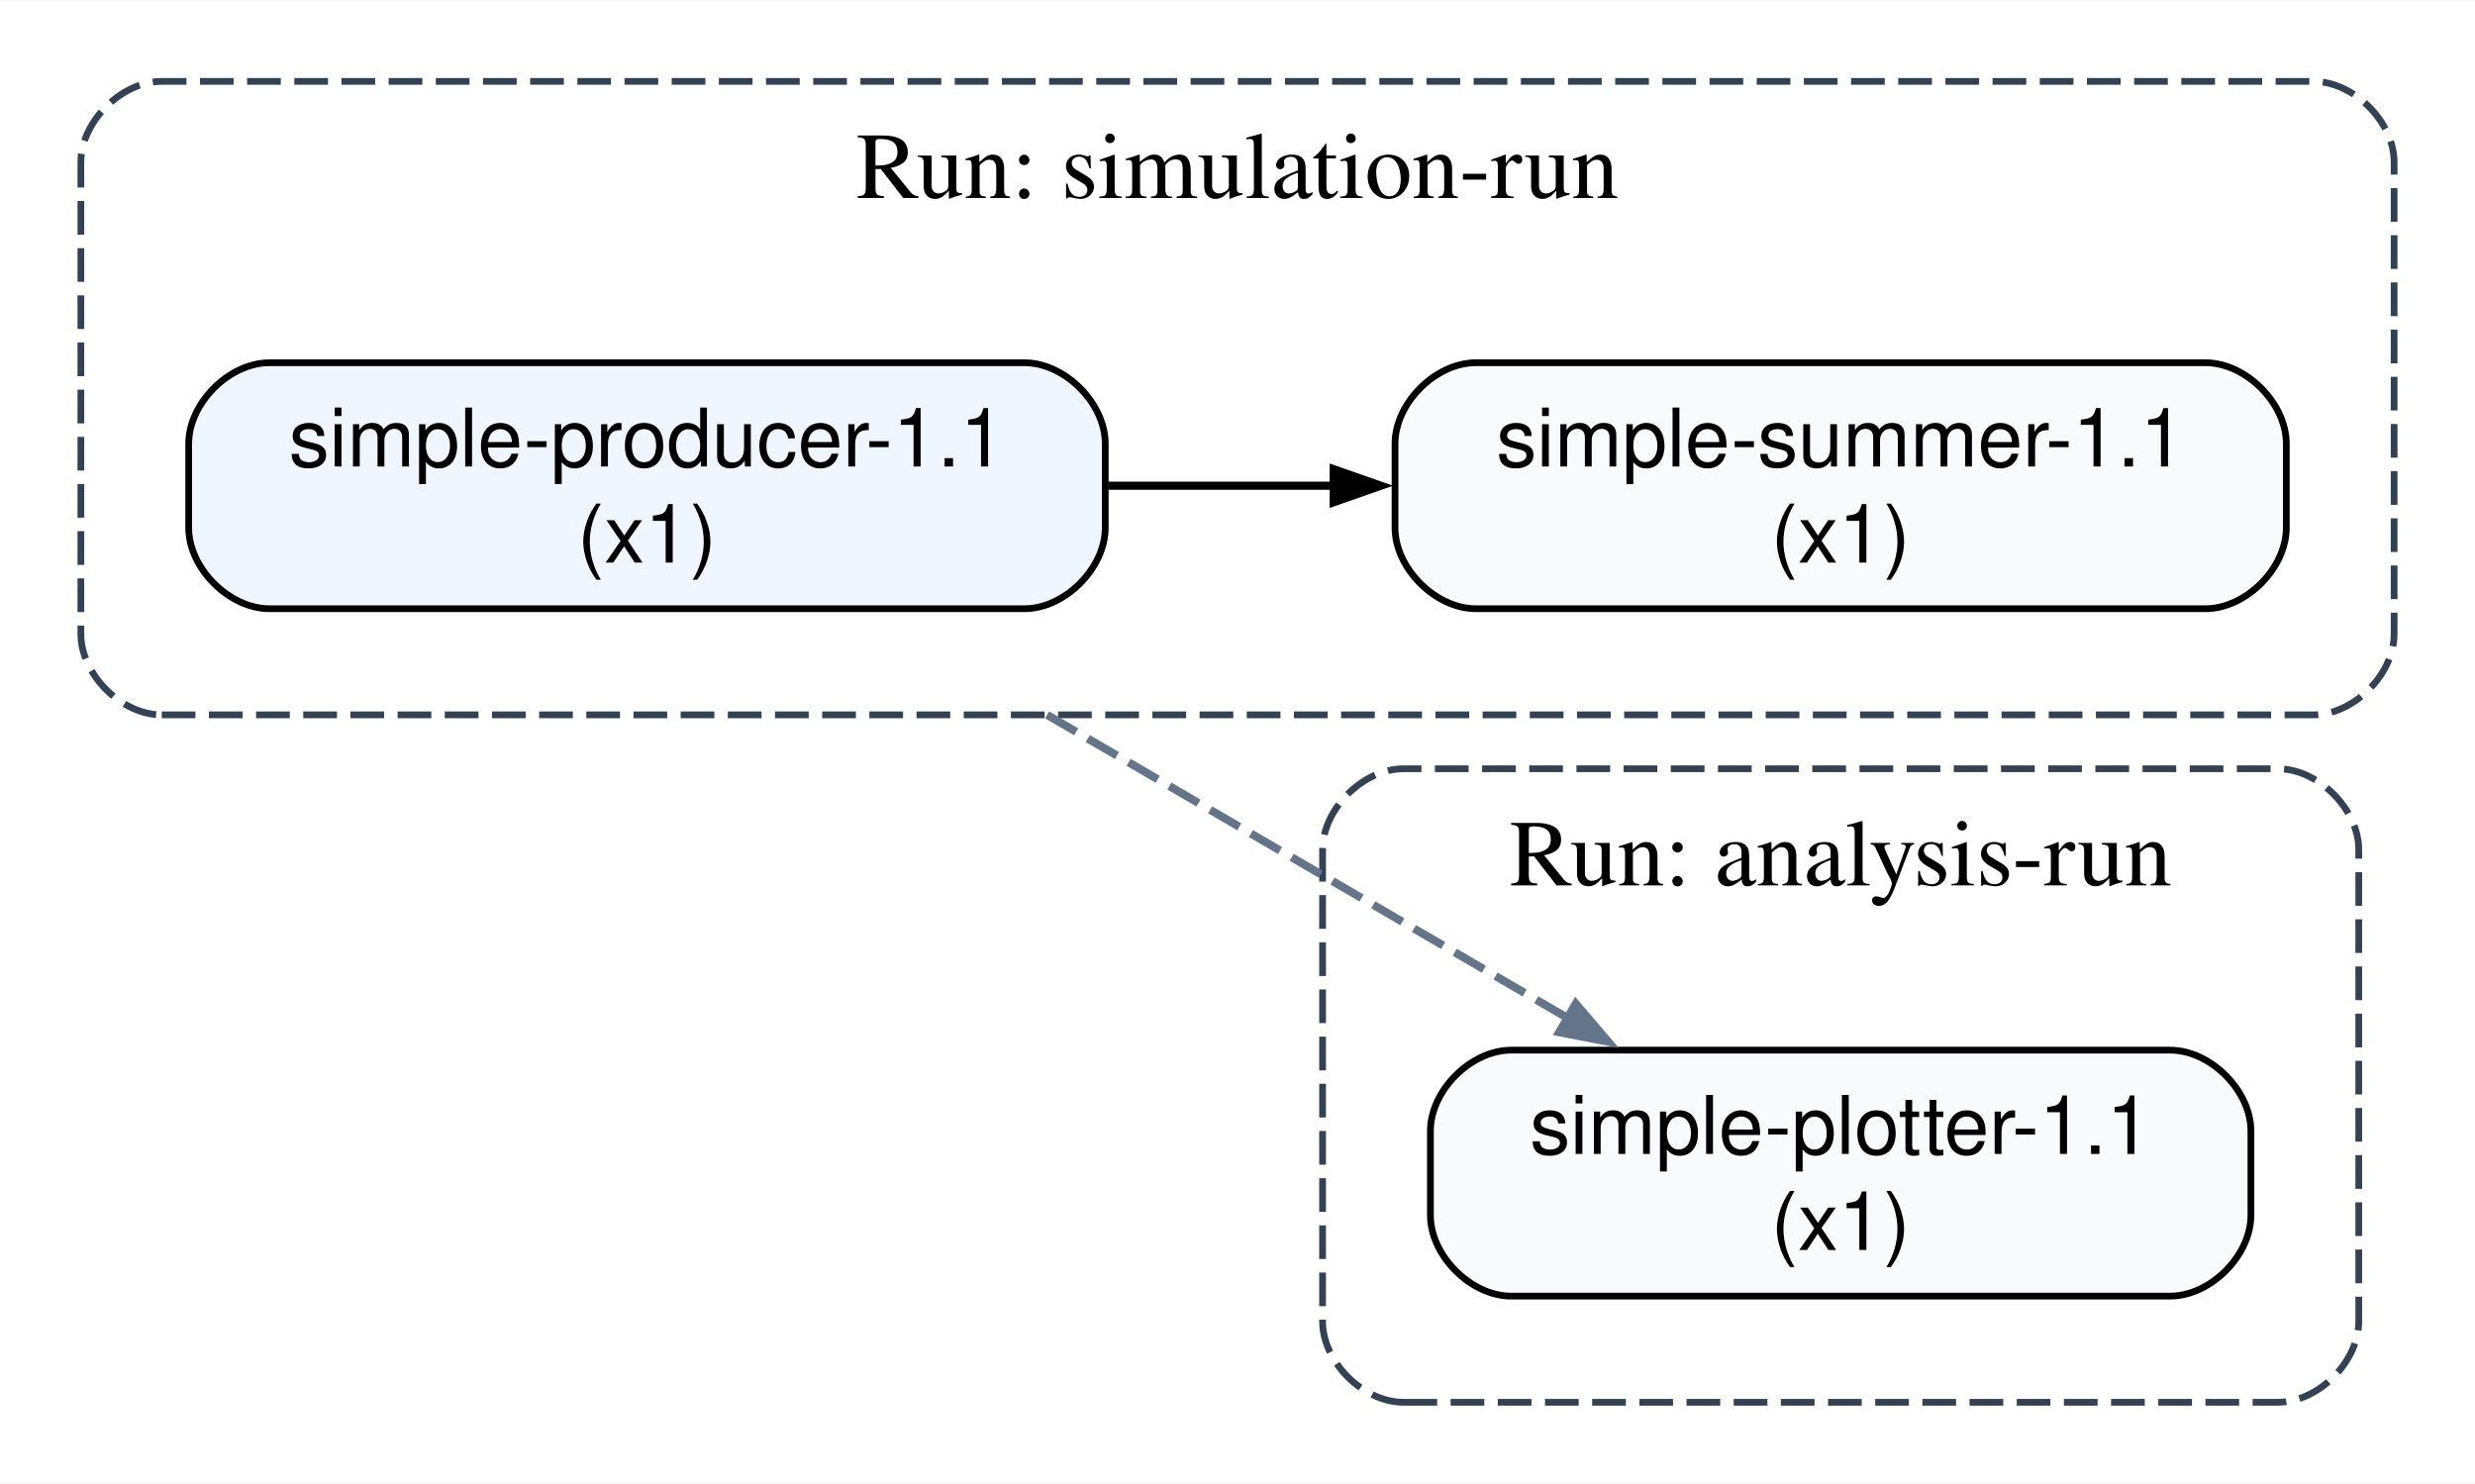
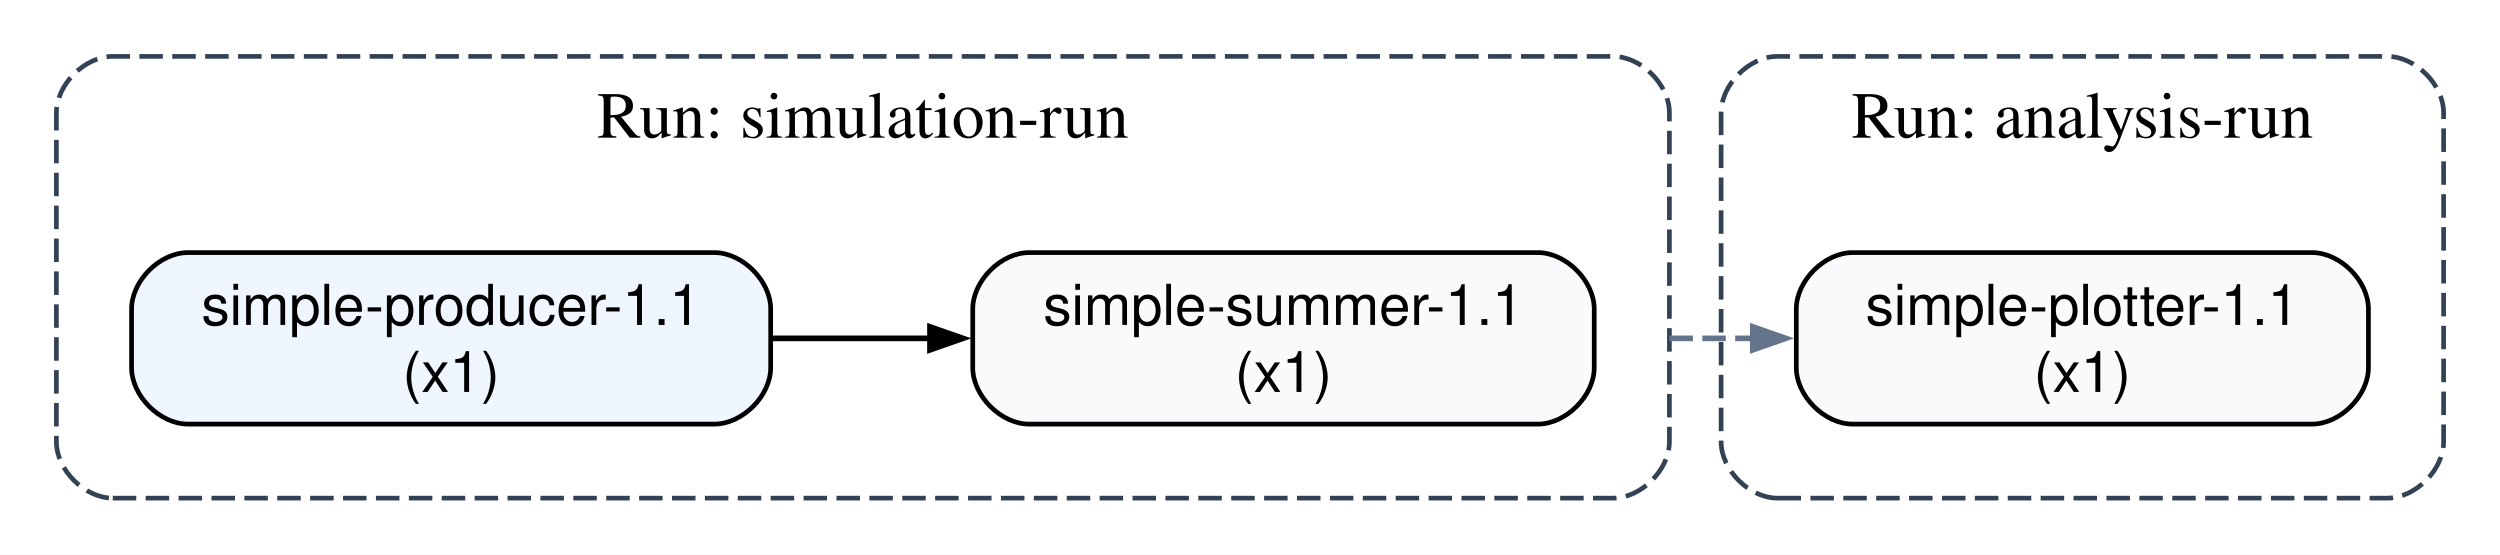
- <svg xmlns="http://www.w3.org/2000/svg" width="367pt" height="220pt" viewBox="0.00 0.00 367.25 220.00">
-   <g id="graph0" class="graph" transform="scale(1 1) rotate(0) translate(4 216)">
-     <polygon fill="#ffffff" stroke="none" points="-4,4 -4,-216 363.25,-216 363.25,4 -4,4" />
+ <svg xmlns="http://www.w3.org/2000/svg" width="532pt" height="118pt" viewBox="0.00 0.00 532.00 118.00">
+   <g id="graph0" class="graph" transform="scale(1 1) rotate(0) translate(4 114)">
+     <polygon fill="#ffffff" stroke="none" points="-4,4 -4,-114 528,-114 528,4 -4,4" />
    <g id="clust1" class="cluster">
-       <path fill="#ffffff" stroke="#334155" stroke-dasharray="5,2" d="M204.25,-8C204.25,-8 334,-8 334,-8 340,-8 346,-14 346,-20 346,-20 346,-90 346,-90 346,-96 340,-102 334,-102 334,-102 204.25,-102 204.25,-102 198.25,-102 192.25,-96 192.25,-90 192.25,-90 192.25,-20 192.25,-20 192.25,-14 198.25,-8 204.25,-8" />
-       <text text-anchor="middle" x="269.12" y="-84.7" font-family="Times,serif" font-size="14.00">Run: analysis-run</text>
+       <path fill="#ffffff" stroke="#334155" stroke-dasharray="5,2" d="M374.25,-8C374.25,-8 504,-8 504,-8 510,-8 516,-14 516,-20 516,-20 516,-90 516,-90 516,-96 510,-102 504,-102 504,-102 374.25,-102 374.25,-102 368.25,-102 362.25,-96 362.25,-90 362.25,-90 362.25,-20 362.25,-20 362.25,-14 368.25,-8 374.25,-8" />
+       <text text-anchor="middle" x="439.12" y="-84.7" font-family="Times,serif" font-size="14.00">Run: analysis-run</text>
    </g>
    <g id="clust2" class="cluster">
-       <path fill="#ffffff" stroke="#334155" stroke-dasharray="5,2" d="M20,-110C20,-110 339.25,-110 339.25,-110 345.25,-110 351.25,-116 351.25,-122 351.25,-122 351.25,-192 351.25,-192 351.25,-198 345.25,-204 339.25,-204 339.25,-204 20,-204 20,-204 14,-204 8,-198 8,-192 8,-192 8,-122 8,-122 8,-116 14,-110 20,-110" />
-       <text text-anchor="middle" x="179.62" y="-186.7" font-family="Times,serif" font-size="14.00">Run: simulation-run</text>
+       <path fill="#ffffff" stroke="#334155" stroke-dasharray="5,2" d="M20,-8C20,-8 339.25,-8 339.25,-8 345.25,-8 351.25,-14 351.25,-20 351.25,-20 351.25,-90 351.25,-90 351.25,-96 345.25,-102 339.25,-102 339.25,-102 20,-102 20,-102 14,-102 8,-96 8,-90 8,-90 8,-20 8,-20 8,-14 14,-8 20,-8" />
+       <text text-anchor="middle" x="179.62" y="-84.7" font-family="Times,serif" font-size="14.00">Run: simulation-run</text>
    </g>
    <g id="node1" class="node">
-       <path fill="#f8fafc" stroke="black" d="M318,-60.25C318,-60.25 220.25,-60.25 220.25,-60.25 214.25,-60.25 208.25,-54.25 208.25,-48.25 208.25,-48.25 208.25,-35.75 208.25,-35.75 208.25,-29.75 214.25,-23.75 220.25,-23.75 220.25,-23.75 318,-23.75 318,-23.75 324,-23.75 330,-29.75 330,-35.75 330,-35.75 330,-48.25 330,-48.25 330,-54.25 324,-60.25 318,-60.25" />
-       <text text-anchor="middle" x="269.12" y="-44.85" font-family="Helvetica, Arial, sans-serif" font-size="12.00">simple-plotter-1.1</text>
+       <path fill="#f8fafc" stroke="black" d="M488,-60.25C488,-60.25 390.25,-60.25 390.25,-60.25 384.25,-60.25 378.25,-54.25 378.25,-48.25 378.25,-48.25 378.25,-35.75 378.25,-35.75 378.25,-29.75 384.25,-23.75 390.25,-23.75 390.25,-23.75 488,-23.75 488,-23.75 494,-23.75 500,-29.75 500,-35.75 500,-35.75 500,-48.25 500,-48.25 500,-54.25 494,-60.25 488,-60.25" />
+       <text text-anchor="middle" x="439.12" y="-44.85" font-family="Helvetica, Arial, sans-serif" font-size="12.00">simple-plotter-1.1</text>
+       <text text-anchor="middle" x="439.12" y="-30.6" font-family="Helvetica, Arial, sans-serif" font-size="12.00">(x1)</text>
+     </g>
+     <g id="node2" class="node">
+       <path fill="#eff6ff" stroke="black" d="M148,-60.25C148,-60.25 36,-60.25 36,-60.25 30,-60.25 24,-54.25 24,-48.25 24,-48.25 24,-35.75 24,-35.75 24,-29.75 30,-23.75 36,-23.75 36,-23.75 148,-23.75 148,-23.75 154,-23.75 160,-29.75 160,-35.75 160,-35.75 160,-48.25 160,-48.25 160,-54.25 154,-60.25 148,-60.25" />
+       <text text-anchor="middle" x="92" y="-44.85" font-family="Helvetica, Arial, sans-serif" font-size="12.00">simple-producer-1.1</text>
+       <text text-anchor="middle" x="92" y="-30.6" font-family="Helvetica, Arial, sans-serif" font-size="12.00">(x1)</text>
+     </g>
+     <g id="node3" class="node">
+       <path fill="#f8fafc" stroke="black" d="M323.25,-60.25C323.25,-60.25 215,-60.25 215,-60.25 209,-60.25 203,-54.25 203,-48.25 203,-48.25 203,-35.75 203,-35.75 203,-29.75 209,-23.75 215,-23.75 215,-23.75 323.25,-23.75 323.25,-23.75 329.25,-23.75 335.25,-29.75 335.25,-35.75 335.25,-35.75 335.25,-48.25 335.25,-48.25 335.25,-54.25 329.25,-60.25 323.25,-60.25" />
+       <text text-anchor="middle" x="269.12" y="-44.85" font-family="Helvetica, Arial, sans-serif" font-size="12.00">simple-summer-1.1</text>
      <text text-anchor="middle" x="269.12" y="-30.6" font-family="Helvetica, Arial, sans-serif" font-size="12.00">(x1)</text>
    </g>
-     <g id="node2" class="node">
-       <path fill="#eff6ff" stroke="black" d="M148,-162.25C148,-162.25 36,-162.25 36,-162.25 30,-162.25 24,-156.25 24,-150.25 24,-150.25 24,-137.75 24,-137.75 24,-131.75 30,-125.75 36,-125.75 36,-125.75 148,-125.75 148,-125.75 154,-125.75 160,-131.75 160,-137.75 160,-137.75 160,-150.25 160,-150.25 160,-156.25 154,-162.25 148,-162.25" />
-       <text text-anchor="middle" x="92" y="-146.85" font-family="Helvetica, Arial, sans-serif" font-size="12.00">simple-producer-1.1</text>
-       <text text-anchor="middle" x="92" y="-132.6" font-family="Helvetica, Arial, sans-serif" font-size="12.00">(x1)</text>
+     <g id="edge1" class="edge">
+       <path fill="none" stroke="#000000" stroke-width="1.2" d="M160.46,-42C171.51,-42 183.02,-42 194.23,-42" />
+       <polygon fill="#000000" stroke="#000000" stroke-width="1.2" points="193.9,-44.45 200.9,-42 193.9,-39.55 193.9,-44.45" />
    </g>
    <g id="edge2" class="edge">
-       <path fill="none" stroke="#64748b" stroke-width="1.2" stroke-dasharray="5,2" d="M151.37,-110C176.87,-95.15 206.1,-78.13 228.93,-64.83" />
-       <polygon fill="#64748b" stroke="#64748b" stroke-width="1.2" points="229.82,-67.14 234.64,-61.5 227.36,-62.91 229.82,-67.14" />
-     </g>
-     <g id="node3" class="node">
-       <path fill="#f8fafc" stroke="black" d="M323.25,-162.25C323.25,-162.25 215,-162.25 215,-162.25 209,-162.25 203,-156.25 203,-150.25 203,-150.25 203,-137.75 203,-137.75 203,-131.75 209,-125.75 215,-125.75 215,-125.75 323.25,-125.75 323.25,-125.75 329.25,-125.75 335.25,-131.75 335.25,-137.75 335.25,-137.75 335.25,-150.25 335.25,-150.25 335.25,-156.25 329.25,-162.25 323.25,-162.25" />
-       <text text-anchor="middle" x="269.12" y="-146.85" font-family="Helvetica, Arial, sans-serif" font-size="12.00">simple-summer-1.1</text>
-       <text text-anchor="middle" x="269.12" y="-132.6" font-family="Helvetica, Arial, sans-serif" font-size="12.00">(x1)</text>
-     </g>
-     <g id="edge1" class="edge">
-       <path fill="none" stroke="#000000" stroke-width="1.2" d="M160.46,-144C171.51,-144 183.02,-144 194.23,-144" />
-       <polygon fill="#000000" stroke="#000000" stroke-width="1.2" points="193.9,-146.45 200.9,-144 193.9,-141.55 193.9,-146.45" />
+       <path fill="none" stroke="#64748b" stroke-width="1.2" stroke-dasharray="5,2" d="M351.25,-42C357.19,-42 363.16,-42 369.03,-42" />
+       <polygon fill="#64748b" stroke="#64748b" stroke-width="1.2" points="368.99,-44.45 375.99,-42 368.99,-39.55 368.99,-44.45" />
    </g>
  </g>
</svg>
